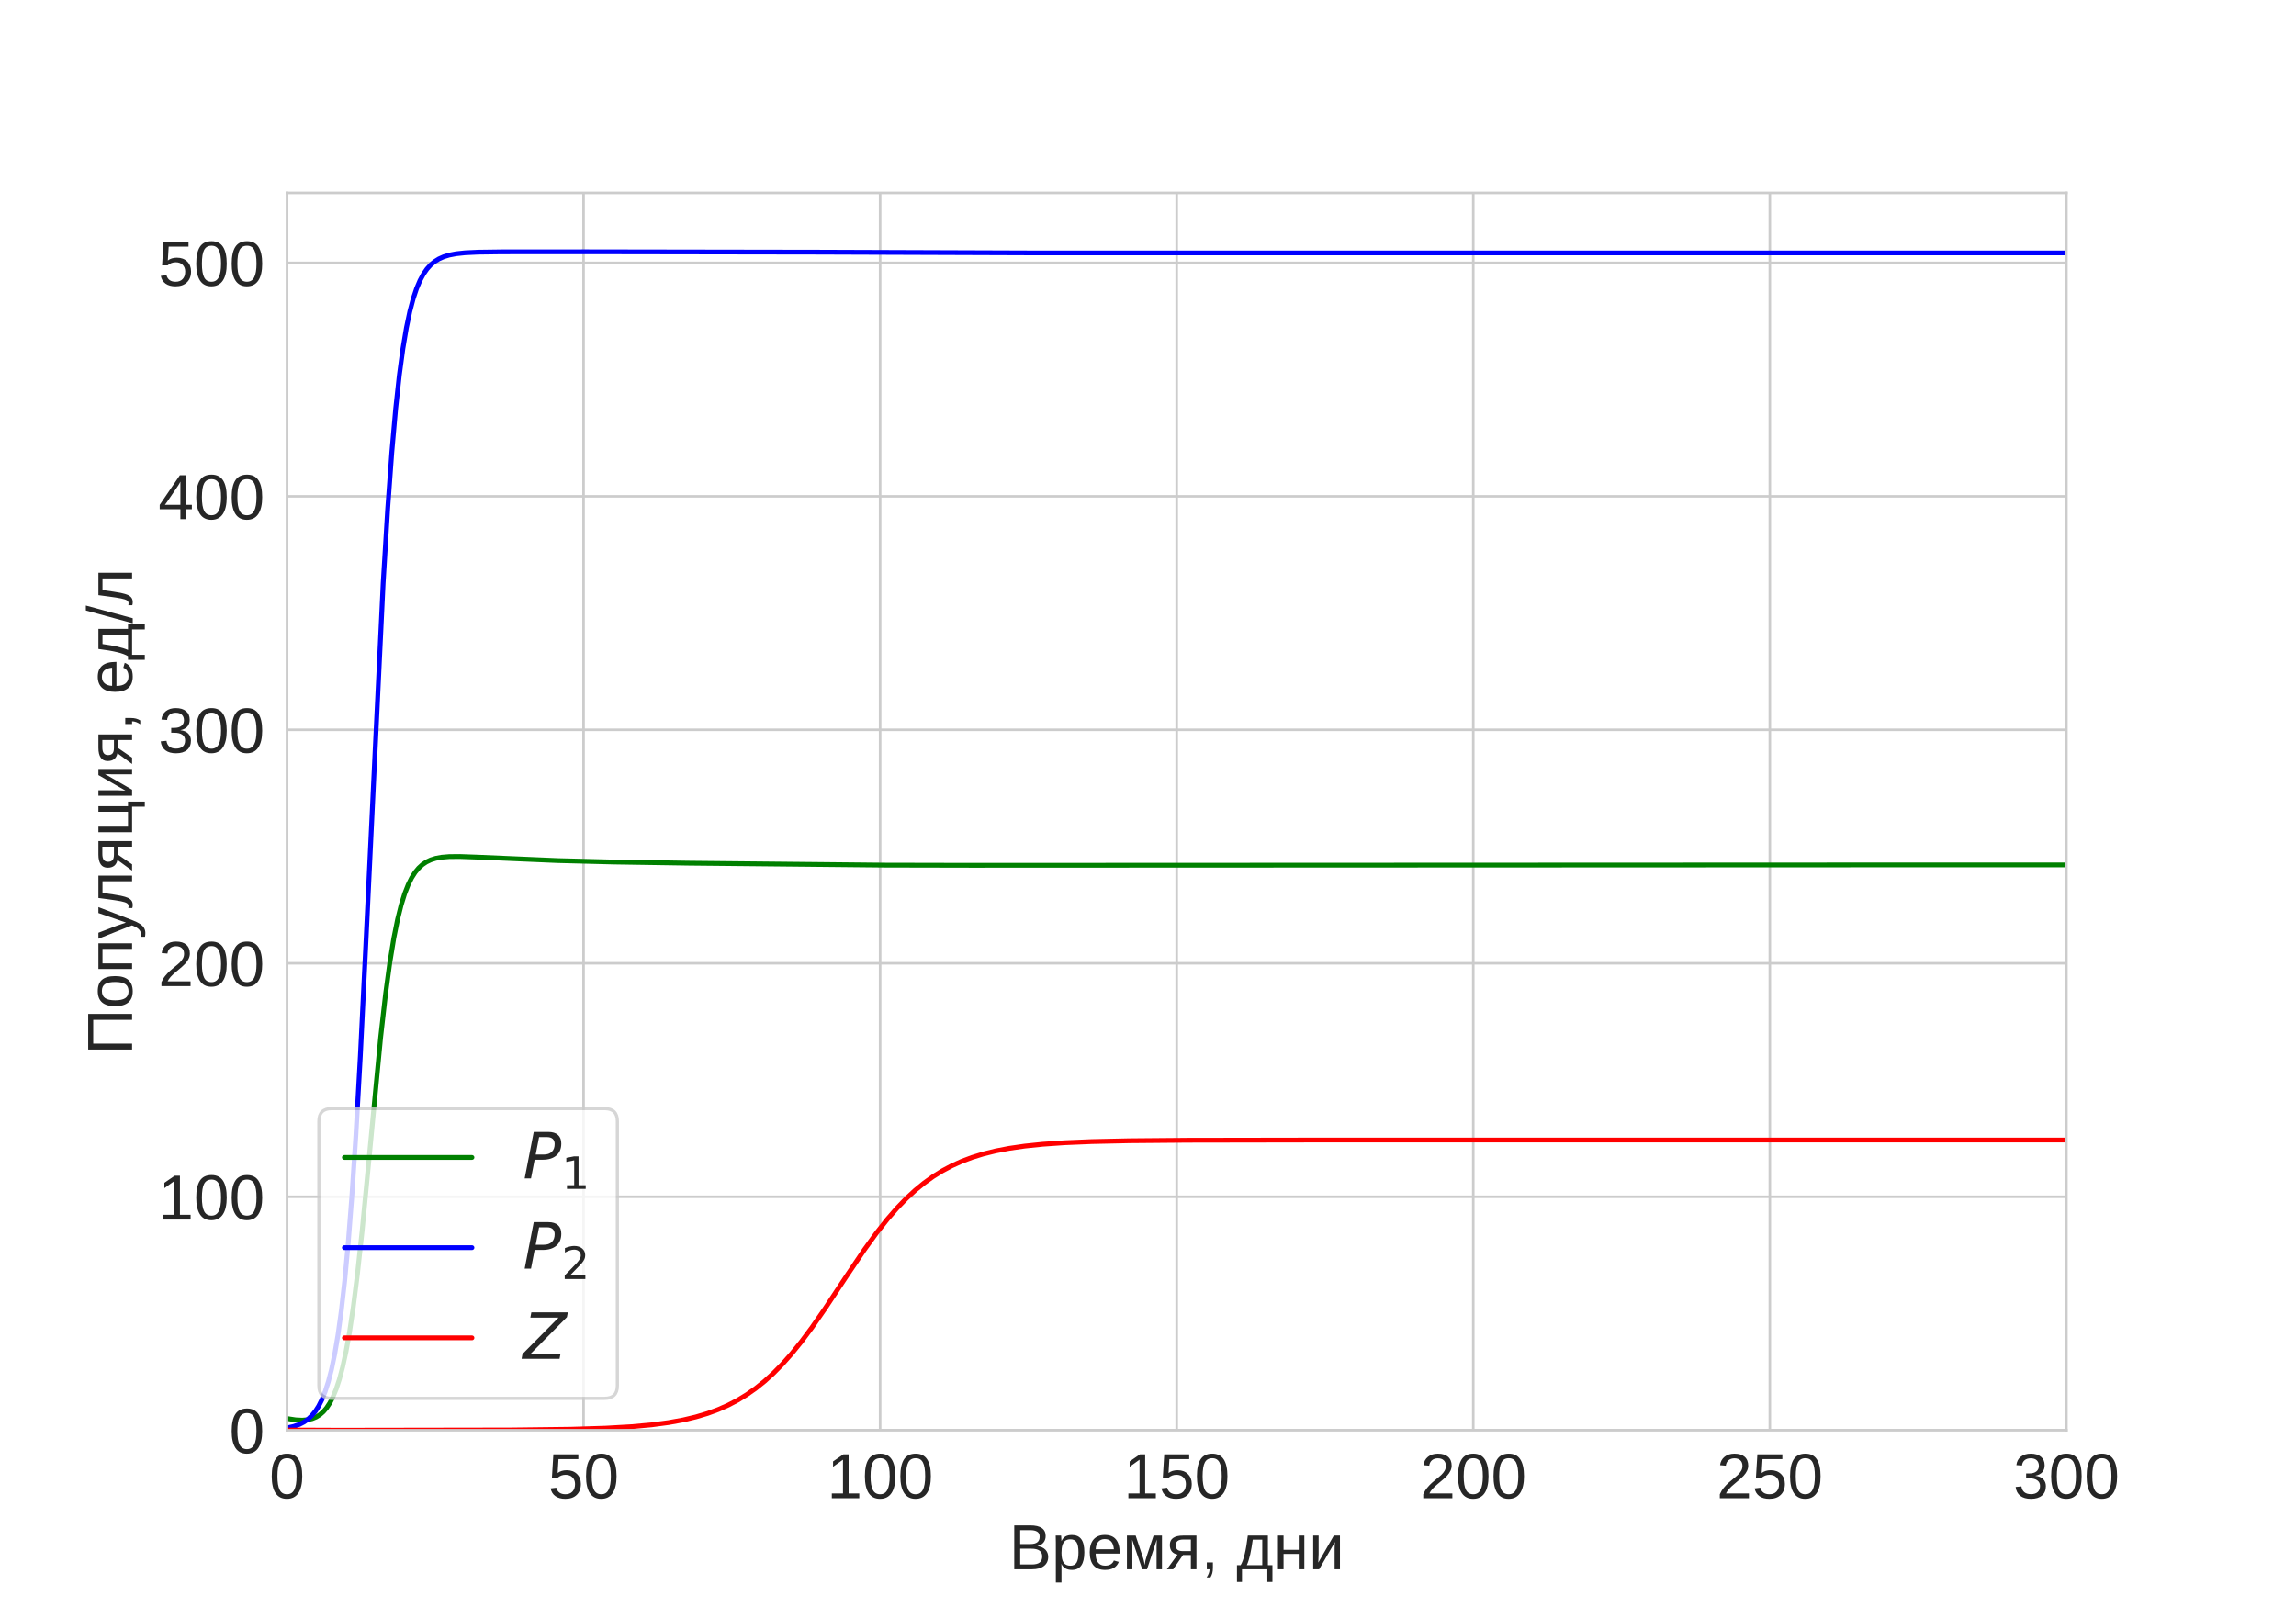
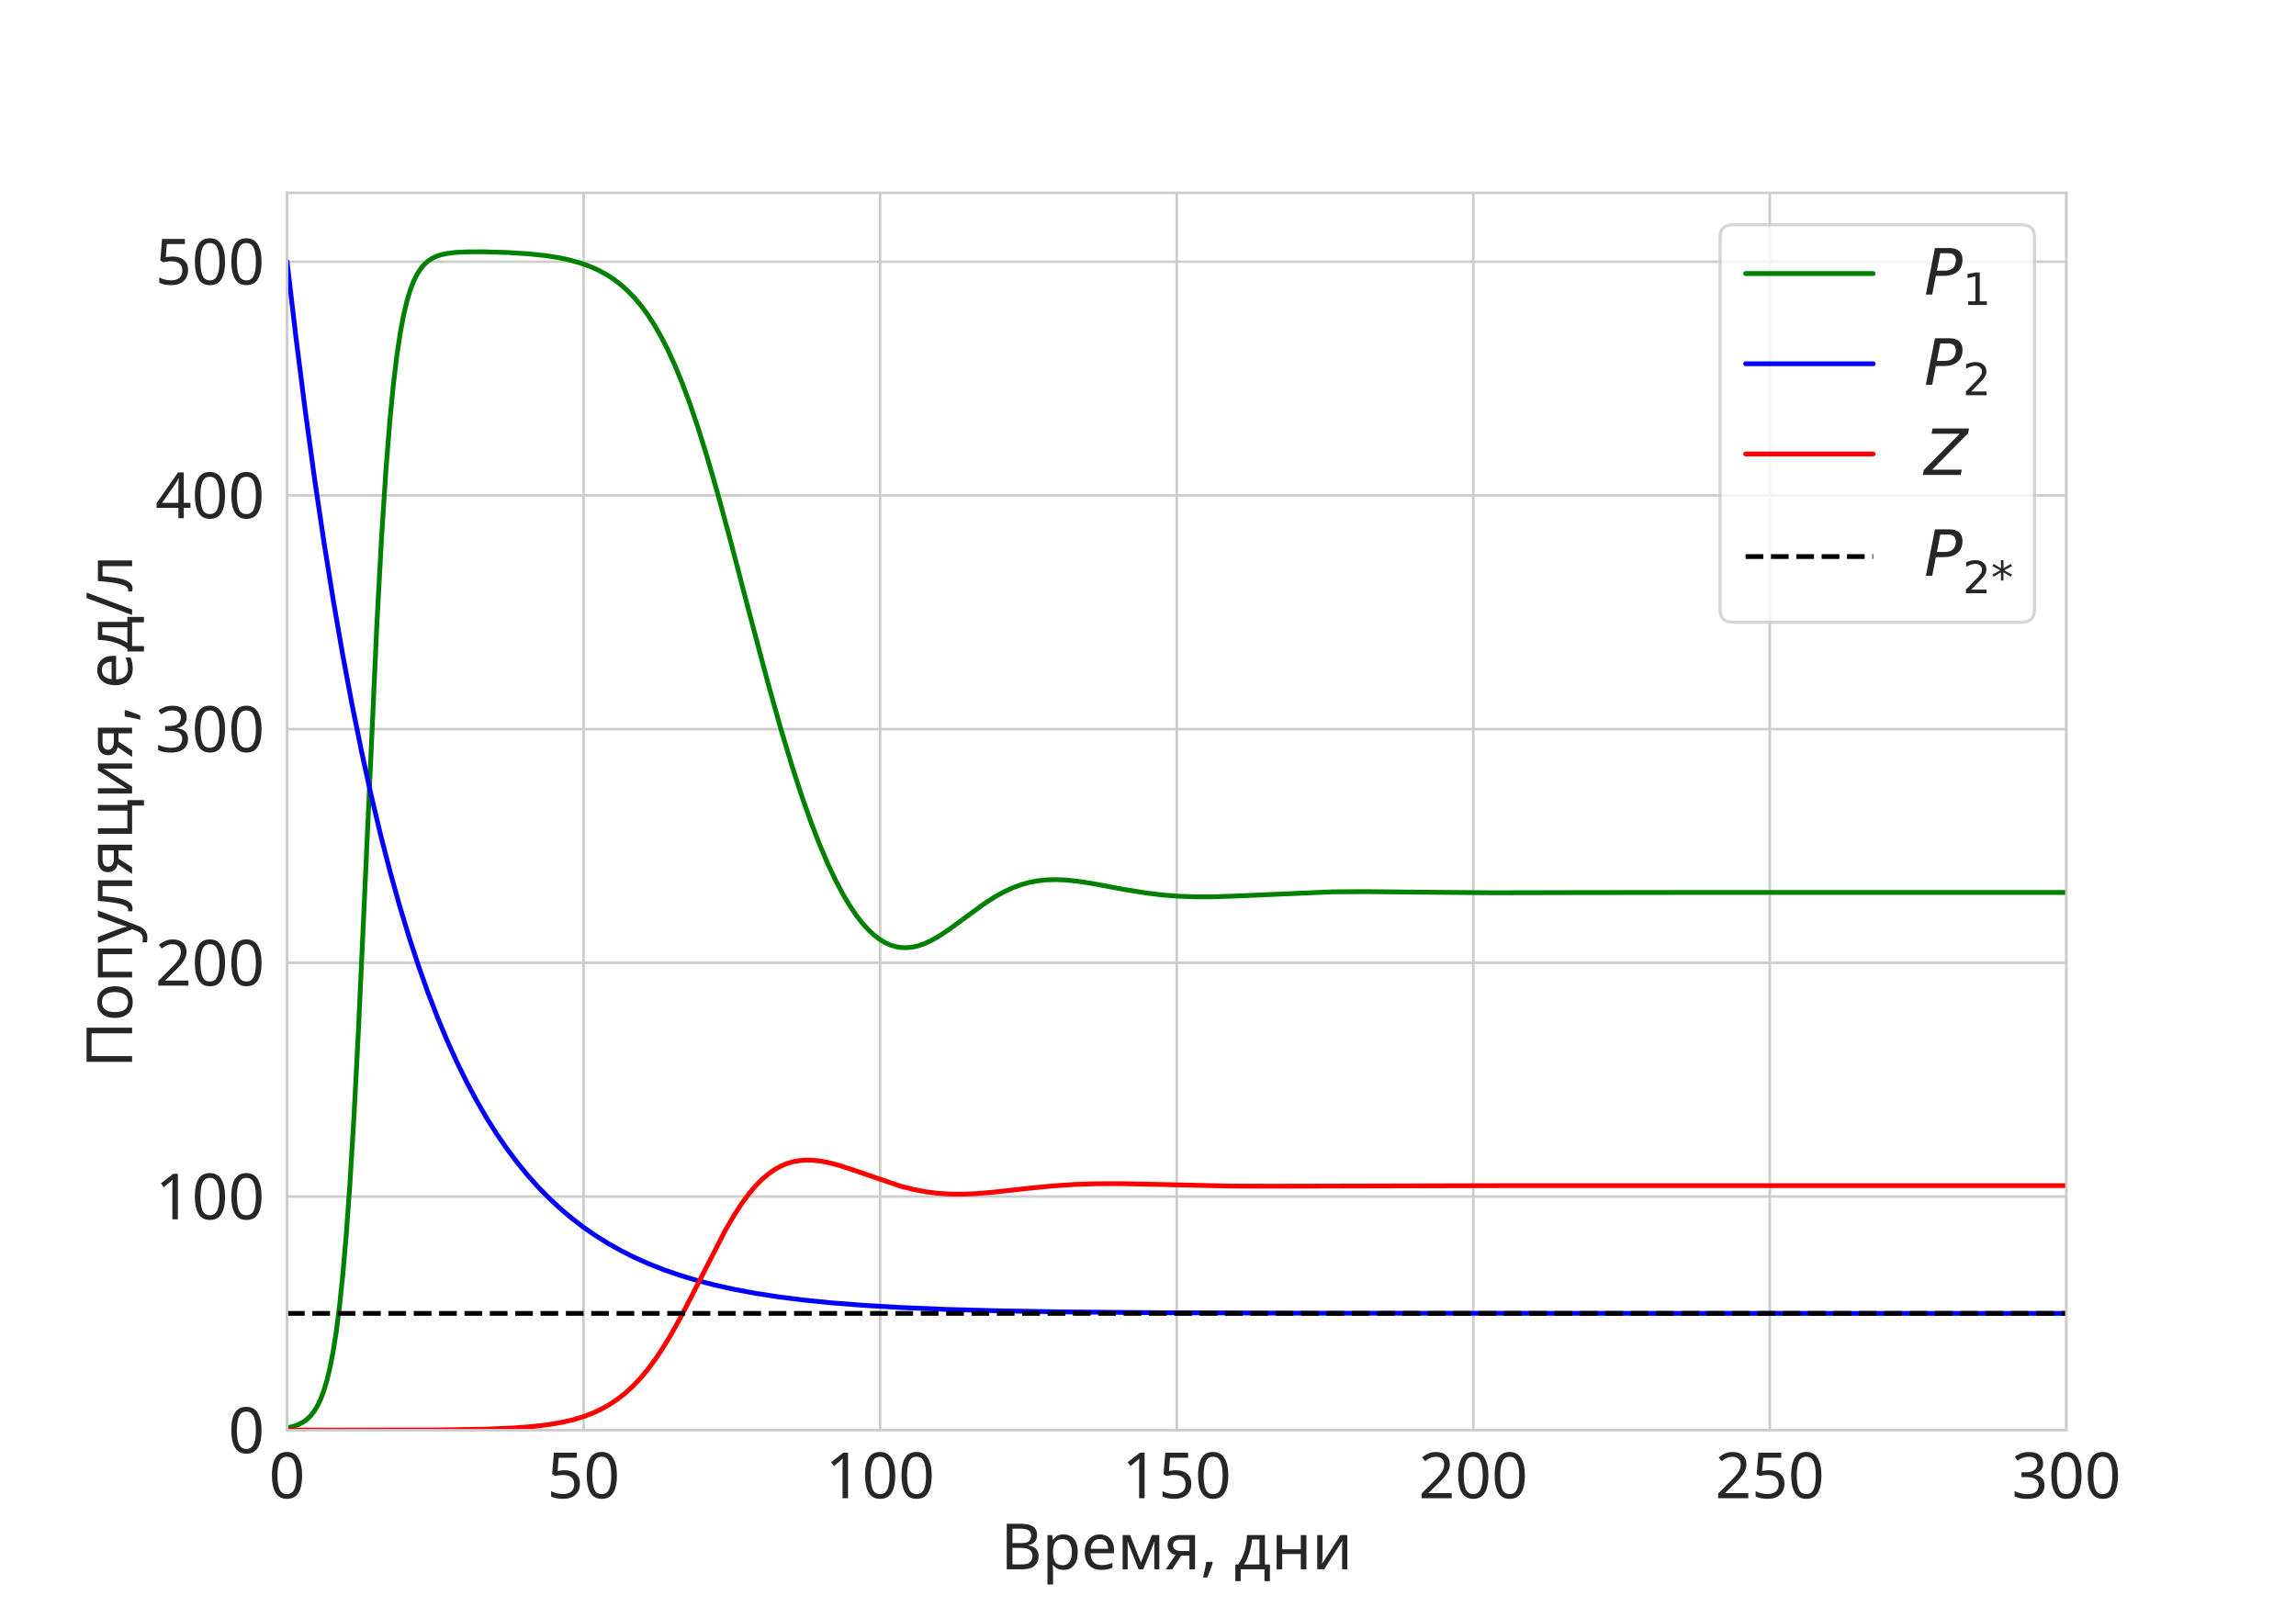
<svg xmlns="http://www.w3.org/2000/svg" width="720pt" height="504pt" viewBox="0 0 720 504" version="1.1">
  <defs>
    <style type="text/css">*{stroke-linejoin: round; stroke-linecap: butt}</style>
  </defs>
  <g id="figure_1">
    <g id="patch_1">
      <path d="M 0 504  L 720 504  L 720 0  L 0 0  z " style="fill: #ffffff" />
    </g>
    <g id="axes_1">
      <g id="patch_2">
        <path d="M 90 448.56  L 648 448.56  L 648 60.48  L 90 60.48  z " style="fill: #ffffff" />
      </g>
      <g id="matplotlib.axis_1">
        <g id="xtick_1">
          <g id="line2d_1">
-             <path d="M 90 448.56  L 90 60.48  " clip-path="url(#p064d1d518a)" style="fill: none; stroke: #cccccc; stroke-width: 0.8; stroke-linecap: round" />
+             <path d="M 90 448.56  L 90 60.48  " clip-path="url(#p86d9be1ae8)" style="fill: none; stroke: #cccccc; stroke-width: 0.8; stroke-linecap: round" />
          </g>
          <g id="text_1">
-             <text style="fill: #262626; font: 20px 'Arial', 'DejaVu Sans', 'Liberation Sans', 'Bitstream Vera Sans', sans-serif; text-anchor: middle" x="90" y="469.876" transform="rotate(-0 90 469.8756)">0</text>
+             <text style="fill: #262626; font: 20px 'sans-serif'; text-anchor: middle" x="90" y="469.876" transform="rotate(-0, 90, 469.8756)">0</text>
          </g>
        </g>
        <g id="xtick_2">
          <g id="line2d_2">
-             <path d="M 183 448.56  L 183 60.48  " clip-path="url(#p064d1d518a)" style="fill: none; stroke: #cccccc; stroke-width: 0.8; stroke-linecap: round" />
+             <path d="M 183 448.56  L 183 60.48  " clip-path="url(#p86d9be1ae8)" style="fill: none; stroke: #cccccc; stroke-width: 0.8; stroke-linecap: round" />
          </g>
          <g id="text_2">
-             <text style="fill: #262626; font: 20px 'Arial', 'DejaVu Sans', 'Liberation Sans', 'Bitstream Vera Sans', sans-serif; text-anchor: middle" x="183" y="469.876" transform="rotate(-0 183 469.8756)">50</text>
+             <text style="fill: #262626; font: 20px 'sans-serif'; text-anchor: middle" x="183" y="469.876" transform="rotate(-0, 183, 469.8756)">50</text>
          </g>
        </g>
        <g id="xtick_3">
          <g id="line2d_3">
-             <path d="M 276 448.56  L 276 60.48  " clip-path="url(#p064d1d518a)" style="fill: none; stroke: #cccccc; stroke-width: 0.8; stroke-linecap: round" />
+             <path d="M 276 448.56  L 276 60.48  " clip-path="url(#p86d9be1ae8)" style="fill: none; stroke: #cccccc; stroke-width: 0.8; stroke-linecap: round" />
          </g>
          <g id="text_3">
-             <text style="fill: #262626; font: 20px 'Arial', 'DejaVu Sans', 'Liberation Sans', 'Bitstream Vera Sans', sans-serif; text-anchor: middle" x="276" y="469.876" transform="rotate(-0 276 469.8756)">100</text>
+             <text style="fill: #262626; font: 20px 'sans-serif'; text-anchor: middle" x="276" y="469.876" transform="rotate(-0, 276, 469.8756)">100</text>
          </g>
        </g>
        <g id="xtick_4">
          <g id="line2d_4">
-             <path d="M 369 448.56  L 369 60.48  " clip-path="url(#p064d1d518a)" style="fill: none; stroke: #cccccc; stroke-width: 0.8; stroke-linecap: round" />
+             <path d="M 369 448.56  L 369 60.48  " clip-path="url(#p86d9be1ae8)" style="fill: none; stroke: #cccccc; stroke-width: 0.8; stroke-linecap: round" />
          </g>
          <g id="text_4">
-             <text style="fill: #262626; font: 20px 'Arial', 'DejaVu Sans', 'Liberation Sans', 'Bitstream Vera Sans', sans-serif; text-anchor: middle" x="369" y="469.876" transform="rotate(-0 369 469.8756)">150</text>
+             <text style="fill: #262626; font: 20px 'sans-serif'; text-anchor: middle" x="369" y="469.876" transform="rotate(-0, 369, 469.8756)">150</text>
          </g>
        </g>
        <g id="xtick_5">
          <g id="line2d_5">
-             <path d="M 462 448.56  L 462 60.48  " clip-path="url(#p064d1d518a)" style="fill: none; stroke: #cccccc; stroke-width: 0.8; stroke-linecap: round" />
+             <path d="M 462 448.56  L 462 60.48  " clip-path="url(#p86d9be1ae8)" style="fill: none; stroke: #cccccc; stroke-width: 0.8; stroke-linecap: round" />
          </g>
          <g id="text_5">
-             <text style="fill: #262626; font: 20px 'Arial', 'DejaVu Sans', 'Liberation Sans', 'Bitstream Vera Sans', sans-serif; text-anchor: middle" x="462" y="469.876" transform="rotate(-0 462 469.8756)">200</text>
+             <text style="fill: #262626; font: 20px 'sans-serif'; text-anchor: middle" x="462" y="469.876" transform="rotate(-0, 462, 469.8756)">200</text>
          </g>
        </g>
        <g id="xtick_6">
          <g id="line2d_6">
-             <path d="M 555 448.56  L 555 60.48  " clip-path="url(#p064d1d518a)" style="fill: none; stroke: #cccccc; stroke-width: 0.8; stroke-linecap: round" />
+             <path d="M 555 448.56  L 555 60.48  " clip-path="url(#p86d9be1ae8)" style="fill: none; stroke: #cccccc; stroke-width: 0.8; stroke-linecap: round" />
          </g>
          <g id="text_6">
-             <text style="fill: #262626; font: 20px 'Arial', 'DejaVu Sans', 'Liberation Sans', 'Bitstream Vera Sans', sans-serif; text-anchor: middle" x="555" y="469.876" transform="rotate(-0 555 469.8756)">250</text>
+             <text style="fill: #262626; font: 20px 'sans-serif'; text-anchor: middle" x="555" y="469.876" transform="rotate(-0, 555, 469.8756)">250</text>
          </g>
        </g>
        <g id="xtick_7">
          <g id="line2d_7">
-             <path d="M 648 448.56  L 648 60.48  " clip-path="url(#p064d1d518a)" style="fill: none; stroke: #cccccc; stroke-width: 0.8; stroke-linecap: round" />
+             <path d="M 648 448.56  L 648 60.48  " clip-path="url(#p86d9be1ae8)" style="fill: none; stroke: #cccccc; stroke-width: 0.8; stroke-linecap: round" />
          </g>
          <g id="text_7">
-             <text style="fill: #262626; font: 20px 'Arial', 'DejaVu Sans', 'Liberation Sans', 'Bitstream Vera Sans', sans-serif; text-anchor: middle" x="648" y="469.876" transform="rotate(-0 648 469.8756)">300</text>
+             <text style="fill: #262626; font: 20px 'sans-serif'; text-anchor: middle" x="648" y="469.876" transform="rotate(-0, 648, 469.8756)">300</text>
          </g>
        </g>
        <g id="text_8">
-           <text style="fill: #262626; font: 20px 'Arial', 'DejaVu Sans', 'Liberation Sans', 'Bitstream Vera Sans', sans-serif; text-anchor: middle" x="369" y="492.166" transform="rotate(-0 369 492.1662)">Время, дни</text>
+           <text style="fill: #262626; font: 20px 'sans-serif'; text-anchor: middle" x="369" y="492.166" transform="rotate(-0, 369, 492.1662)">Время, дни</text>
        </g>
      </g>
      <g id="matplotlib.axis_2">
        <g id="ytick_1">
          <g id="line2d_8">
-             <path d="M 90 448.56  L 648 448.56  " clip-path="url(#p064d1d518a)" style="fill: none; stroke: #cccccc; stroke-width: 0.8; stroke-linecap: round" />
+             <path d="M 90 448.56  L 648 448.56  " clip-path="url(#p86d9be1ae8)" style="fill: none; stroke: #cccccc; stroke-width: 0.8; stroke-linecap: round" />
          </g>
          <g id="text_9">
-             <text style="fill: #262626; font: 20px 'Arial', 'DejaVu Sans', 'Liberation Sans', 'Bitstream Vera Sans', sans-serif; text-anchor: end" x="83" y="455.718" transform="rotate(-0 83 455.7178)">0</text>
+             <text style="fill: #262626; font: 20px 'sans-serif'; text-anchor: end" x="83" y="455.718" transform="rotate(-0, 83, 455.7178)">0</text>
          </g>
        </g>
        <g id="ytick_2">
          <g id="line2d_9">
-             <path d="M 90 375.336  L 648 375.336  " clip-path="url(#p064d1d518a)" style="fill: none; stroke: #cccccc; stroke-width: 0.8; stroke-linecap: round" />
+             <path d="M 90 375.262  L 648 375.262  " clip-path="url(#p86d9be1ae8)" style="fill: none; stroke: #cccccc; stroke-width: 0.8; stroke-linecap: round" />
          </g>
          <g id="text_10">
-             <text style="fill: #262626; font: 20px 'Arial', 'DejaVu Sans', 'Liberation Sans', 'Bitstream Vera Sans', sans-serif; text-anchor: end" x="83" y="382.494" transform="rotate(-0 83 382.4941)">100</text>
+             <text style="fill: #262626; font: 20px 'sans-serif'; text-anchor: end" x="83" y="382.42" transform="rotate(-0, 83, 382.4199)">100</text>
          </g>
        </g>
        <g id="ytick_3">
          <g id="line2d_10">
-             <path d="M 90 302.112  L 648 302.112  " clip-path="url(#p064d1d518a)" style="fill: none; stroke: #cccccc; stroke-width: 0.8; stroke-linecap: round" />
+             <path d="M 90 301.964  L 648 301.964  " clip-path="url(#p86d9be1ae8)" style="fill: none; stroke: #cccccc; stroke-width: 0.8; stroke-linecap: round" />
          </g>
          <g id="text_11">
-             <text style="fill: #262626; font: 20px 'Arial', 'DejaVu Sans', 'Liberation Sans', 'Bitstream Vera Sans', sans-serif; text-anchor: end" x="83" y="309.27" transform="rotate(-0 83 309.2703)">200</text>
+             <text style="fill: #262626; font: 20px 'sans-serif'; text-anchor: end" x="83" y="309.122" transform="rotate(-0, 83, 309.1221)">200</text>
          </g>
        </g>
        <g id="ytick_4">
          <g id="line2d_11">
-             <path d="M 90 228.889  L 648 228.889  " clip-path="url(#p064d1d518a)" style="fill: none; stroke: #cccccc; stroke-width: 0.8; stroke-linecap: round" />
+             <path d="M 90 228.666  L 648 228.666  " clip-path="url(#p86d9be1ae8)" style="fill: none; stroke: #cccccc; stroke-width: 0.8; stroke-linecap: round" />
          </g>
          <g id="text_12">
-             <text style="fill: #262626; font: 20px 'Arial', 'DejaVu Sans', 'Liberation Sans', 'Bitstream Vera Sans', sans-serif; text-anchor: end" x="83" y="236.047" transform="rotate(-0 83 236.0465)">300</text>
+             <text style="fill: #262626; font: 20px 'sans-serif'; text-anchor: end" x="83" y="235.824" transform="rotate(-0, 83, 235.8242)">300</text>
          </g>
        </g>
        <g id="ytick_5">
          <g id="line2d_12">
-             <path d="M 90 155.665  L 648 155.665  " clip-path="url(#p064d1d518a)" style="fill: none; stroke: #cccccc; stroke-width: 0.8; stroke-linecap: round" />
+             <path d="M 90 155.368  L 648 155.368  " clip-path="url(#p86d9be1ae8)" style="fill: none; stroke: #cccccc; stroke-width: 0.8; stroke-linecap: round" />
          </g>
          <g id="text_13">
-             <text style="fill: #262626; font: 20px 'Arial', 'DejaVu Sans', 'Liberation Sans', 'Bitstream Vera Sans', sans-serif; text-anchor: end" x="83" y="162.823" transform="rotate(-0 83 162.8228)">400</text>
+             <text style="fill: #262626; font: 20px 'sans-serif'; text-anchor: end" x="83" y="162.526" transform="rotate(-0, 83, 162.5263)">400</text>
          </g>
        </g>
        <g id="ytick_6">
          <g id="line2d_13">
-             <path d="M 90 82.441  L 648 82.441  " clip-path="url(#p064d1d518a)" style="fill: none; stroke: #cccccc; stroke-width: 0.8; stroke-linecap: round" />
+             <path d="M 90 82.071  L 648 82.071  " clip-path="url(#p86d9be1ae8)" style="fill: none; stroke: #cccccc; stroke-width: 0.8; stroke-linecap: round" />
          </g>
          <g id="text_14">
-             <text style="fill: #262626; font: 20px 'Arial', 'DejaVu Sans', 'Liberation Sans', 'Bitstream Vera Sans', sans-serif; text-anchor: end" x="83" y="89.599" transform="rotate(-0 83 89.599)">500</text>
+             <text style="fill: #262626; font: 20px 'sans-serif'; text-anchor: end" x="83" y="89.228" transform="rotate(-0, 83, 89.22844)">500</text>
          </g>
        </g>
        <g id="text_15">
-           <text style="fill: #262626; font: 20px 'Arial', 'DejaVu Sans', 'Liberation Sans', 'Bitstream Vera Sans', sans-serif; text-anchor: middle" x="41.425" y="254.52" transform="rotate(-90 41.425 254.52)">Популяция, ед/л</text>
+           <text style="fill: #262626; font: 20px 'sans-serif'; text-anchor: middle" x="41.425" y="254.52" transform="rotate(-90, 41.425, 254.52)">Популяция, ед/л</text>
        </g>
      </g>
      <g id="line2d_14">
-         <path d="M 90 444.899  L 90.149 444.908  L 92.734 445.304  L 94.78 445.402  L 96.473 445.267  L 97.905 444.933  L 99.17 444.41  L 100.323 443.689  L 101.402 442.746  L 102.425 441.55  L 103.429 440.024  L 104.415 438.115  L 105.419 435.667  L 106.424 432.614  L 107.447 428.778  L 108.507 423.912  L 109.623 417.693  L 110.795 409.85  L 112.078 399.679  L 113.548 386.146  L 115.482 366.068  L 119.369 325.329  L 120.913 311.751  L 122.252 301.843  L 123.499 294.226  L 124.67 288.387  L 125.805 283.823  L 126.902 280.289  L 128 277.483  L 129.079 275.312  L 130.176 273.59  L 131.292 272.242  L 132.464 271.172  L 133.71 270.335  L 135.086 269.682  L 136.649 269.192  L 138.509 268.849  L 140.871 268.651  L 144.126 268.619  L 149.65 268.817  L 174.89 269.902  L 192.43 270.349  L 215.885 270.709  L 277.507 271.326  L 304.663 271.383  L 588.201 271.262  L 647.981 271.262  L 647.981 271.262  " clip-path="url(#p064d1d518a)" style="fill: none; stroke: #008000; stroke-width: 1.5; stroke-linecap: round" />
+         <path d="M 90 447.827  L 92.065 447.34  L 93.72 446.726  L 95.115 445.974  L 96.343 445.063  L 97.477 443.942  L 98.537 442.577  L 99.56 440.886  L 100.546 438.817  L 101.532 436.209  L 102.499 433.001  L 103.466 429.006  L 104.452 423.949  L 105.438 417.698  L 106.461 409.716  L 107.503 399.769  L 108.581 387.269  L 109.735 371.2  L 110.981 350.574  L 112.394 323.31  L 114.254 282.711  L 118.216 195.101  L 119.704 167.757  L 121.006 147.711  L 122.215 132.385  L 123.368 120.51  L 124.466 111.406  L 125.545 104.244  L 126.605 98.648  L 127.646 94.294  L 128.688 90.86  L 129.73 88.166  L 130.79 86.027  L 131.869 84.341  L 132.985 83.004  L 134.156 81.942  L 135.421 81.091  L 136.835 80.409  L 138.472 79.868  L 140.462 79.453  L 143.01 79.158  L 146.544 78.99  L 151.845 78.977  L 159.006 79.186  L 165.497 79.586  L 170.724 80.123  L 175.058 80.786  L 178.778 81.576  L 182.051 82.496  L 184.99 83.55  L 187.669 84.744  L 190.161 86.096  L 192.523 87.631  L 194.774 89.359  L 196.95 91.314  L 199.07 93.522  L 201.154 96.016  L 203.218 98.839  L 205.283 102.042  L 207.366 105.689  L 209.486 109.855  L 211.663 114.627  L 213.932 120.151  L 216.313 126.547  L 218.842 133.994  L 221.614 142.865  L 224.757 153.704  L 228.589 167.761  L 235.117 192.731  L 241.069 215.133  L 245.031 229.192  L 248.435 240.474  L 251.522 249.96  L 254.387 258.059  L 257.084 265.032  L 259.613 270.972  L 262.013 276.055  L 264.301 280.392  L 266.477 284.052  L 268.541 287.101  L 270.513 289.628  L 272.41 291.706  L 274.233 293.38  L 276 294.705  L 277.711 295.715  L 279.385 296.448  L 281.041 296.933  L 282.696 297.19  L 284.389 297.228  L 286.137 297.042  L 287.96 296.623  L 289.913 295.943  L 292.052 294.957  L 294.47 293.588  L 297.353 291.689  L 301.426 288.711  L 308.662 283.41  L 311.972 281.286  L 314.874 279.682  L 317.59 278.431  L 320.212 277.466  L 322.816 276.745  L 325.457 276.244  L 328.192 275.952  L 331.112 275.867  L 334.311 276.002  L 337.994 276.387  L 342.625 277.108  L 352.502 278.949  L 359.03 280.019  L 364.387 280.673  L 369.539 281.077  L 374.859 281.268  L 380.737 281.253  L 388.009 280.998  L 417.899 279.704  L 428.427 279.641  L 444.516 279.803  L 468.212 279.999  L 494.699 279.939  L 536.326 279.896  L 647.981 279.906  L 647.981 279.906  " clip-path="url(#p86d9be1ae8)" style="fill: none; stroke: #008000; stroke-width: 1.5; stroke-linecap: round" />
      </g>
      <g id="line2d_15">
-         <path d="M 90 447.828  L 92.158 447.341  L 93.887 446.727  L 95.338 445.98  L 96.622 445.071  L 97.793 443.966  L 98.891 442.622  L 99.932 440.991  L 100.955 438.965  L 101.96 436.466  L 102.964 433.343  L 103.969 429.457  L 104.973 424.646  L 105.996 418.603  L 107.038 411.05  L 108.098 401.672  L 109.195 389.925  L 110.348 375.117  L 111.595 356.136  L 112.99 331.326  L 114.701 296.657  L 120.151 183.001  L 121.583 159.483  L 122.866 141.883  L 124.075 128.233  L 125.228 117.633  L 126.344 109.344  L 127.442 102.802  L 128.521 97.67  L 129.581 93.658  L 130.641 90.478  L 131.701 87.968  L 132.78 85.964  L 133.896 84.352  L 135.049 83.071  L 136.277 82.037  L 137.616 81.201  L 139.123 80.528  L 140.871 79.995  L 143.029 79.58  L 145.837 79.278  L 149.929 79.08  L 157.313 78.98  L 183.967 78.96  L 256.619 79.075  L 322.891 79.31  L 521.911 79.32  L 647.981 79.32  L 647.981 79.32  " clip-path="url(#p064d1d518a)" style="fill: none; stroke: #0000ff; stroke-width: 1.5; stroke-linecap: round" />
+         <path d="M 90 82.071  L 90.019 82.055  L 92.809 105.814  L 95.747 129.004  L 98.686 150.448  L 101.625 170.276  L 104.564 188.609  L 107.503 205.557  L 110.441 221.225  L 113.38 235.708  L 116.338 249.178  L 119.295 261.621  L 122.252 273.116  L 125.228 283.798  L 128.204 293.661  L 131.18 302.766  L 134.175 311.222  L 137.188 319.072  L 140.22 326.353  L 143.27 333.104  L 146.339 339.359  L 149.427 345.153  L 152.552 350.546  L 155.695 355.532  L 158.876 360.165  L 162.112 364.49  L 165.404 368.519  L 168.752 372.265  L 172.156 375.743  L 175.653 378.999  L 179.243 382.037  L 182.926 384.862  L 186.72 387.495  L 190.663 389.959  L 194.755 392.255  L 199.033 394.398  L 203.516 396.394  L 208.24 398.253  L 213.225 399.973  L 218.526 401.566  L 224.199 403.036  L 230.3 404.386  L 236.921 405.619  L 244.157 406.736  L 252.136 407.74  L 261.046 408.631  L 271.145 409.414  L 282.789 410.087  L 296.553 410.653  L 313.312 411.111  L 334.702 411.462  L 364.164 411.709  L 411.148 411.854  L 518.284 411.908  L 647.981 411.911  L 647.981 411.911  " clip-path="url(#p86d9be1ae8)" style="fill: none; stroke: #0000ff; stroke-width: 1.5; stroke-linecap: round" />
      </g>
      <g id="line2d_16">
-         <path d="M 90 448.487  L 106.61 448.554  L 160.159 448.471  L 178.852 448.248  L 189.975 447.904  L 198.01 447.443  L 204.353 446.863  L 209.635 446.162  L 214.192 445.337  L 218.228 444.384  L 221.874 443.297  L 225.222 442.07  L 228.365 440.682  L 231.341 439.127  L 234.206 437.38  L 236.996 435.417  L 239.749 433.208  L 242.501 430.713  L 245.31 427.864  L 248.212 424.599  L 251.281 420.804  L 254.666 416.256  L 258.683 410.466  L 265.361 400.377  L 271.108 391.865  L 274.921 386.609  L 278.232 382.417  L 281.282 378.907  L 284.184 375.902  L 287.011 373.291  L 289.82 370.996  L 292.647 368.974  L 295.511 367.197  L 298.469 365.623  L 301.556 364.231  L 304.83 363  L 308.345 361.917  L 312.196 360.967  L 316.474 360.145  L 321.328 359.444  L 326.983 358.86  L 333.79 358.388  L 342.402 358.025  L 354.139 357.768  L 372.478 357.611  L 412.04 357.545  L 647.981 357.535  L 647.981 357.535  " clip-path="url(#p064d1d518a)" style="fill: none; stroke: #ff0000; stroke-width: 1.5; stroke-linecap: round" />
+         <path d="M 90 448.487  L 104.582 448.548  L 138.434 448.456  L 152.31 448.222  L 160.829 447.867  L 167.078 447.392  L 172.063 446.797  L 176.23 446.082  L 179.838 445.241  L 183.056 444.267  L 185.976 443.153  L 188.692 441.88  L 191.24 440.44  L 193.676 438.806  L 196.02 436.966  L 198.326 434.871  L 200.614 432.489  L 202.921 429.762  L 205.283 426.619  L 207.738 422.974  L 210.361 418.673  L 213.281 413.443  L 216.871 406.532  L 227.398 385.958  L 230.17 381.21  L 232.606 377.464  L 234.838 374.428  L 236.94 371.937  L 238.949 369.893  L 240.902 368.219  L 242.818 366.868  L 244.715 365.8  L 246.612 364.984  L 248.546 364.392  L 250.555 364.01  L 252.657 363.838  L 254.908 363.88  L 257.363 364.153  L 260.116 364.689  L 263.333 365.553  L 267.444 366.9  L 282.491 372.046  L 286.472 373.045  L 290.21 373.756  L 293.893 374.229  L 297.65 374.485  L 301.631 374.531  L 306.076 374.352  L 311.507 373.9  L 321.272 372.813  L 330.107 371.932  L 336.934 371.478  L 343.741 371.251  L 351.386 371.226  L 361.746 371.435  L 386.075 371.986  L 400.285 372.021  L 473.551 371.845  L 552.154 371.841  L 647.981 371.843  L 647.981 371.843  " clip-path="url(#p86d9be1ae8)" style="fill: none; stroke: #ff0000; stroke-width: 1.5; stroke-linecap: round" />
+       </g>
+       <g id="line2d_17">
+         <path d="M 90 411.911  L 647.981 411.911  L 647.981 411.911  " clip-path="url(#p86d9be1ae8)" style="fill: none; stroke-dasharray: 5.55,2.4; stroke-dashoffset: 0; stroke: #000000; stroke-width: 1.5" />
      </g>
      <g id="patch_3">
        <path d="M 90 448.56  L 90 60.48  " style="fill: none; stroke: #cccccc; stroke-width: 0.8; stroke-linejoin: miter; stroke-linecap: square" />
      </g>
      <g id="patch_4">
        <path d="M 648 448.56  L 648 60.48  " style="fill: none; stroke: #cccccc; stroke-width: 0.8; stroke-linejoin: miter; stroke-linecap: square" />
      </g>
      <g id="patch_5">
        <path d="M 90 448.56  L 648 448.56  " style="fill: none; stroke: #cccccc; stroke-width: 0.8; stroke-linejoin: miter; stroke-linecap: square" />
      </g>
      <g id="patch_6">
        <path d="M 90 60.48  L 648 60.48  " style="fill: none; stroke: #cccccc; stroke-width: 0.8; stroke-linejoin: miter; stroke-linecap: square" />
      </g>
      <g id="legend_1">
        <g id="patch_7">
-           <path d="M 104 438.56  L 189.6 438.56  Q 193.6 438.56 193.6 434.56  L 193.6 351.688  Q 193.6 347.688 189.6 347.688  L 104 347.688  Q 100 347.688 100 351.688  L 100 434.56  Q 100 438.56 104 438.56  z " style="fill: #ffffff; opacity: 0.8; stroke: #cccccc; stroke-linejoin: miter" />
-         </g>
-         <g id="line2d_17">
-           <path d="M 108 363.004  L 128 363.004  L 148 363.004  " style="fill: none; stroke: #008000; stroke-width: 1.5; stroke-linecap: round" />
+           <path d="M 543.4 195.152  L 634 195.152  Q 638 195.152 638 191.152  L 638 74.48  Q 638 70.48 634 70.48  L 543.4 70.48  Q 539.4 70.48 539.4 74.48  L 539.4 191.152  Q 539.4 195.152 543.4 195.152  z " style="fill: #ffffff; opacity: 0.8; stroke: #cccccc; stroke-linejoin: miter" />
+         </g>
+         <g id="line2d_18">
+           <path d="M 547.4 85.796  L 567.4 85.796  L 587.4 85.796  " style="fill: none; stroke: #008000; stroke-width: 1.5; stroke-linecap: round" />
        </g>
        <g id="text_16">
-           <g style="fill: #262626" transform="translate(164 370.0038)">
+           <g style="fill: #262626" transform="translate(603.4 92.79563)">
            <text>
              <tspan style="font: oblique 20px 'DejaVu Sans'" x="0" y="-0.422">P</tspan>
              <tspan style="font: 14px 'DejaVu Sans'" x="12.061" y="2.859">1</tspan>
            </text>
          </g>
        </g>
-         <g id="line2d_18">
-           <path d="M 108 391.294  L 128 391.294  L 148 391.294  " style="fill: none; stroke: #0000ff; stroke-width: 1.5; stroke-linecap: round" />
+         <g id="line2d_19">
+           <path d="M 547.4 114.086  L 567.4 114.086  L 587.4 114.086  " style="fill: none; stroke: #0000ff; stroke-width: 1.5; stroke-linecap: round" />
        </g>
        <g id="text_17">
-           <g style="fill: #262626" transform="translate(164 398.2944)">
+           <g style="fill: #262626" transform="translate(603.4 121.0863)">
            <text>
              <tspan style="font: oblique 20px 'DejaVu Sans'" x="0" y="-0.422">P</tspan>
              <tspan style="font: 14px 'DejaVu Sans'" x="12.061" y="2.859">2</tspan>
            </text>
          </g>
        </g>
-         <g id="line2d_19">
-           <path d="M 108 419.585  L 128 419.585  L 148 419.585  " style="fill: none; stroke: #ff0000; stroke-width: 1.5; stroke-linecap: round" />
+         <g id="line2d_20">
+           <path d="M 547.4 142.377  L 567.4 142.377  L 587.4 142.377  " style="fill: none; stroke: #ff0000; stroke-width: 1.5; stroke-linecap: round" />
        </g>
        <g id="text_18">
-           <g style="fill: #262626" transform="translate(164 426.585)">
+           <g style="fill: #262626" transform="translate(603.4 149.3769)">
            <text>
              <tspan style="font: oblique 20px 'DejaVu Sans'" x="0" y="-0.422">Z</tspan>
+             </text>
+           </g>
+         </g>
+         <g id="line2d_21">
+           <path d="M 547.4 174.552  L 567.4 174.552  L 587.4 174.552  " style="fill: none; stroke-dasharray: 5.55,2.4; stroke-dashoffset: 0; stroke: #000000; stroke-width: 1.5" />
+         </g>
+         <g id="text_19">
+           <g style="fill: #262626" transform="translate(603.4 181.5519)">
+             <text>
+               <tspan style="font: oblique 20px 'DejaVu Sans'" x="0" y="-0.953">P</tspan>
+               <tspan style="font: 14px 'DejaVu Sans'" x="12.061 16.191" y="4.516 -8.609">2*</tspan>
            </text>
          </g>
        </g>
      </g>
    </g>
  </g>
  <defs>
-     <clipPath id="p064d1d518a">
+     <clipPath id="p86d9be1ae8">
      <rect x="90" y="60.48" width="558" height="388.08" />
    </clipPath>
  </defs>
</svg>
